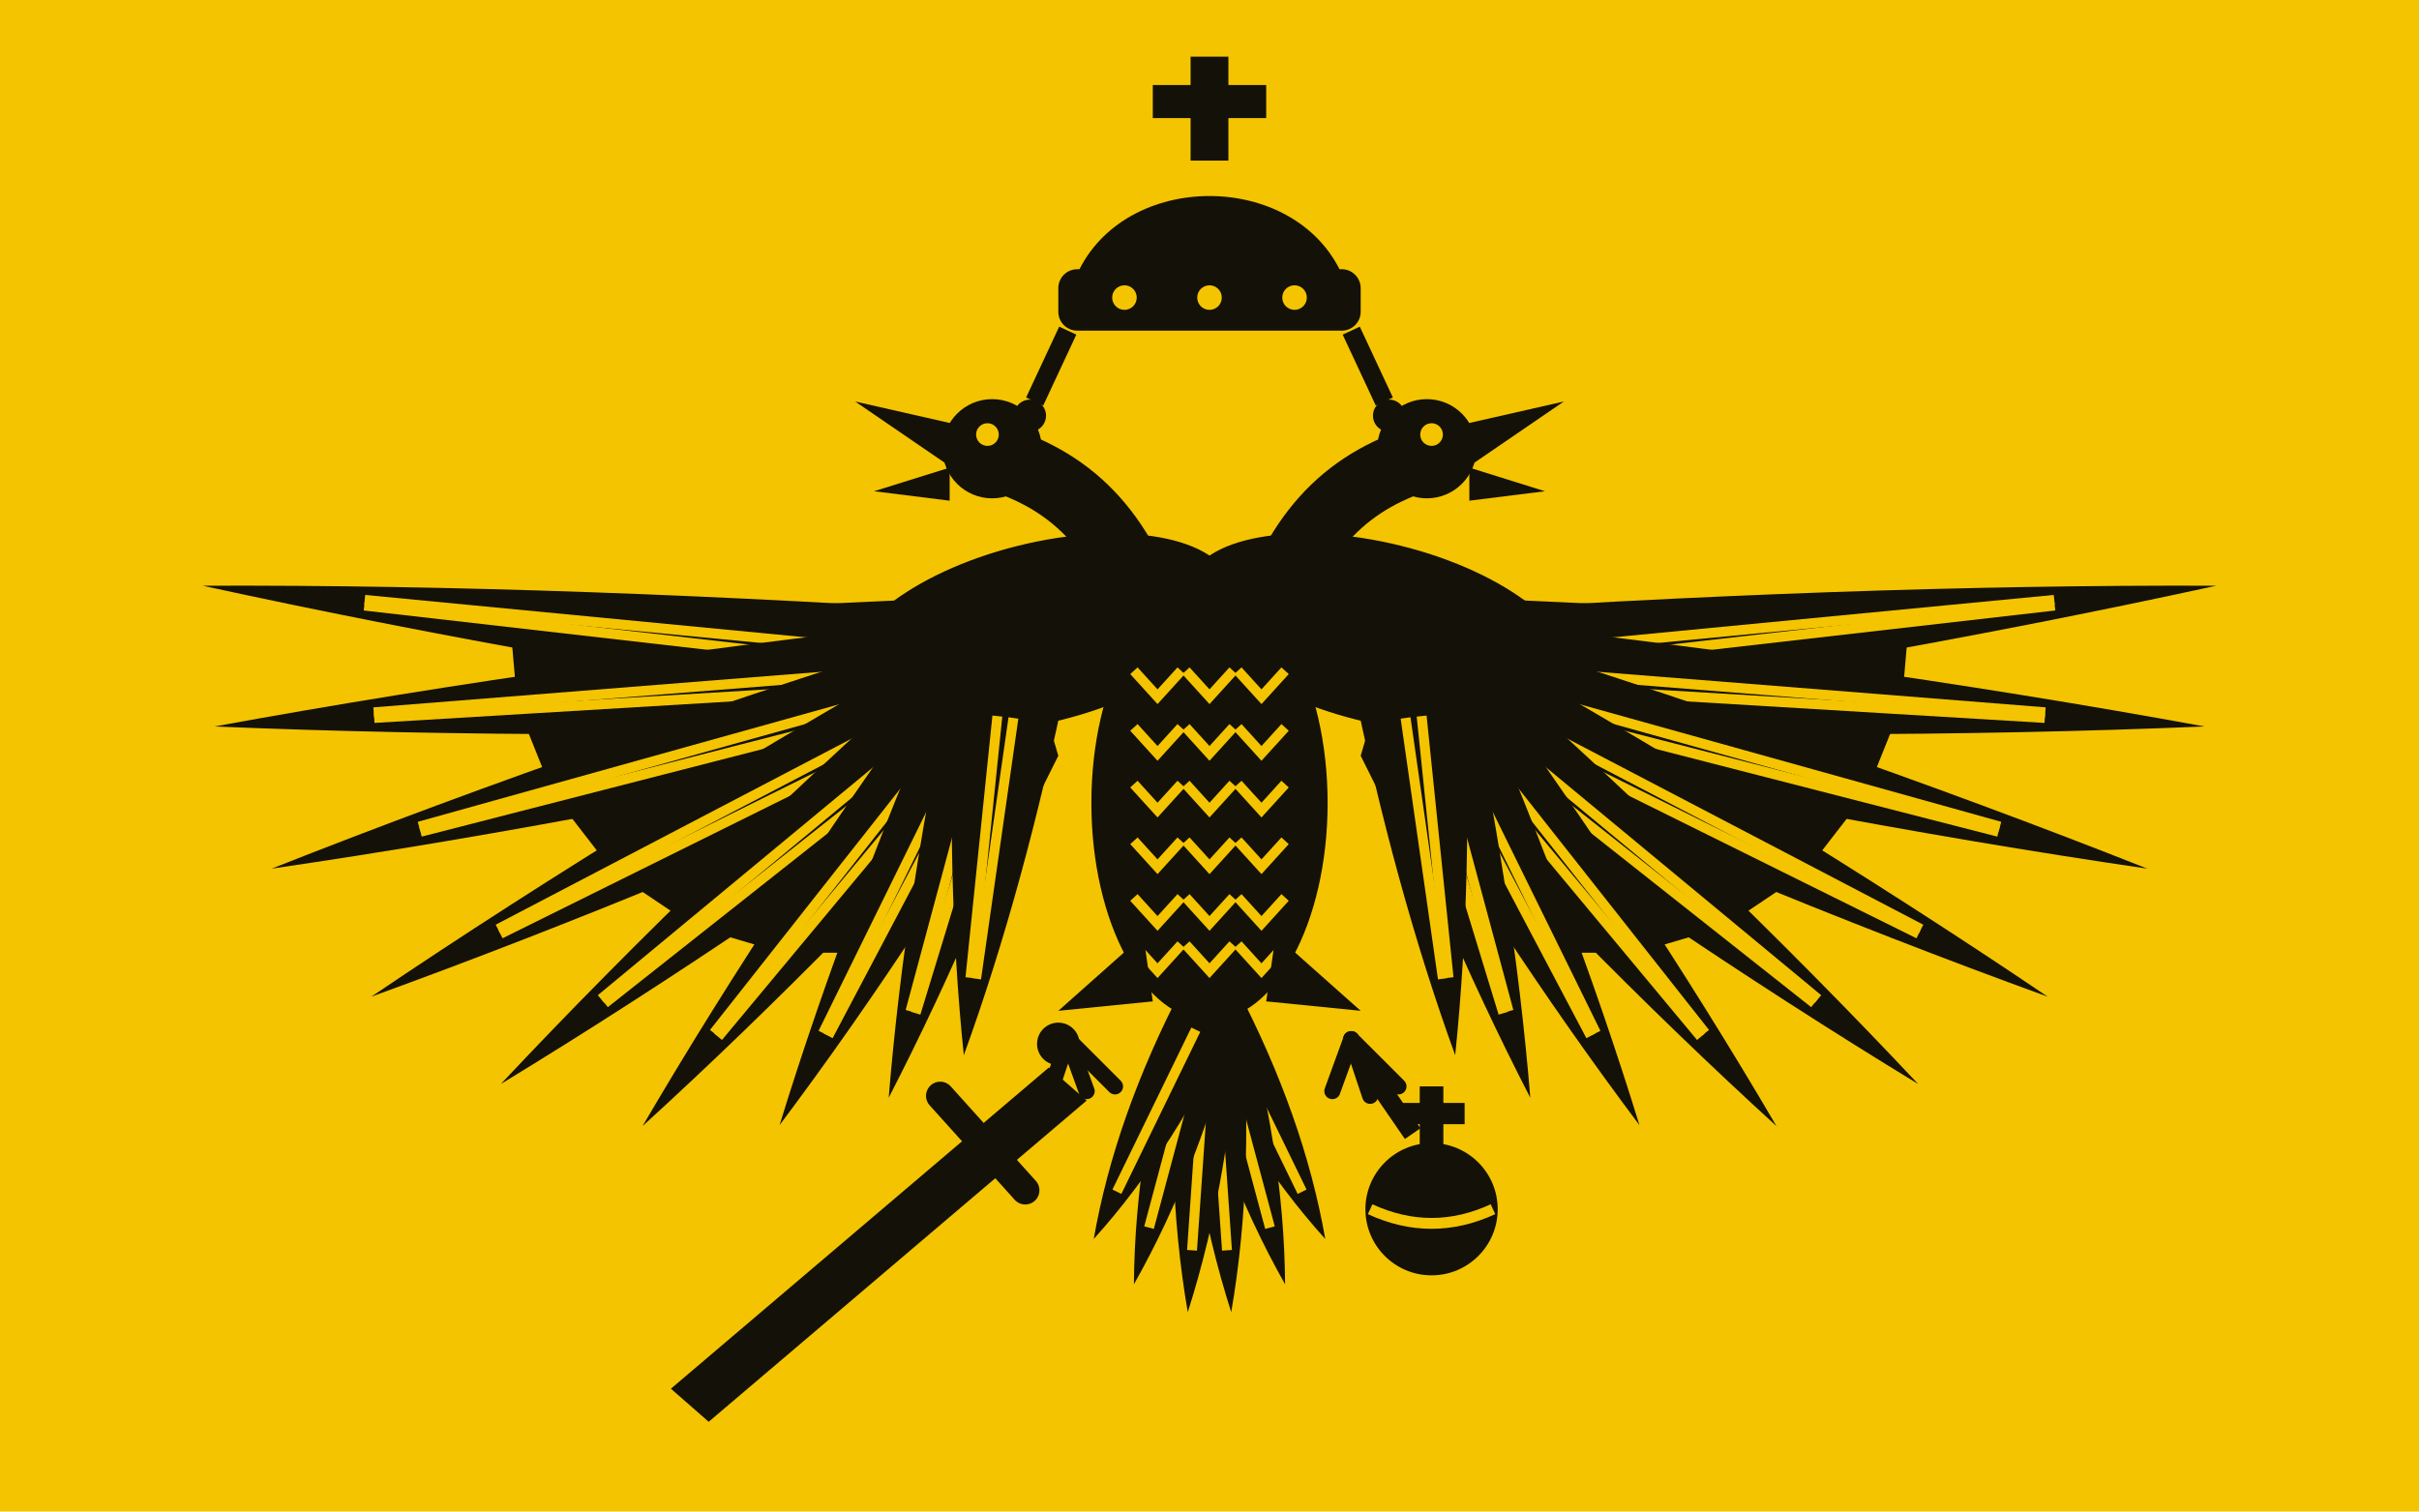
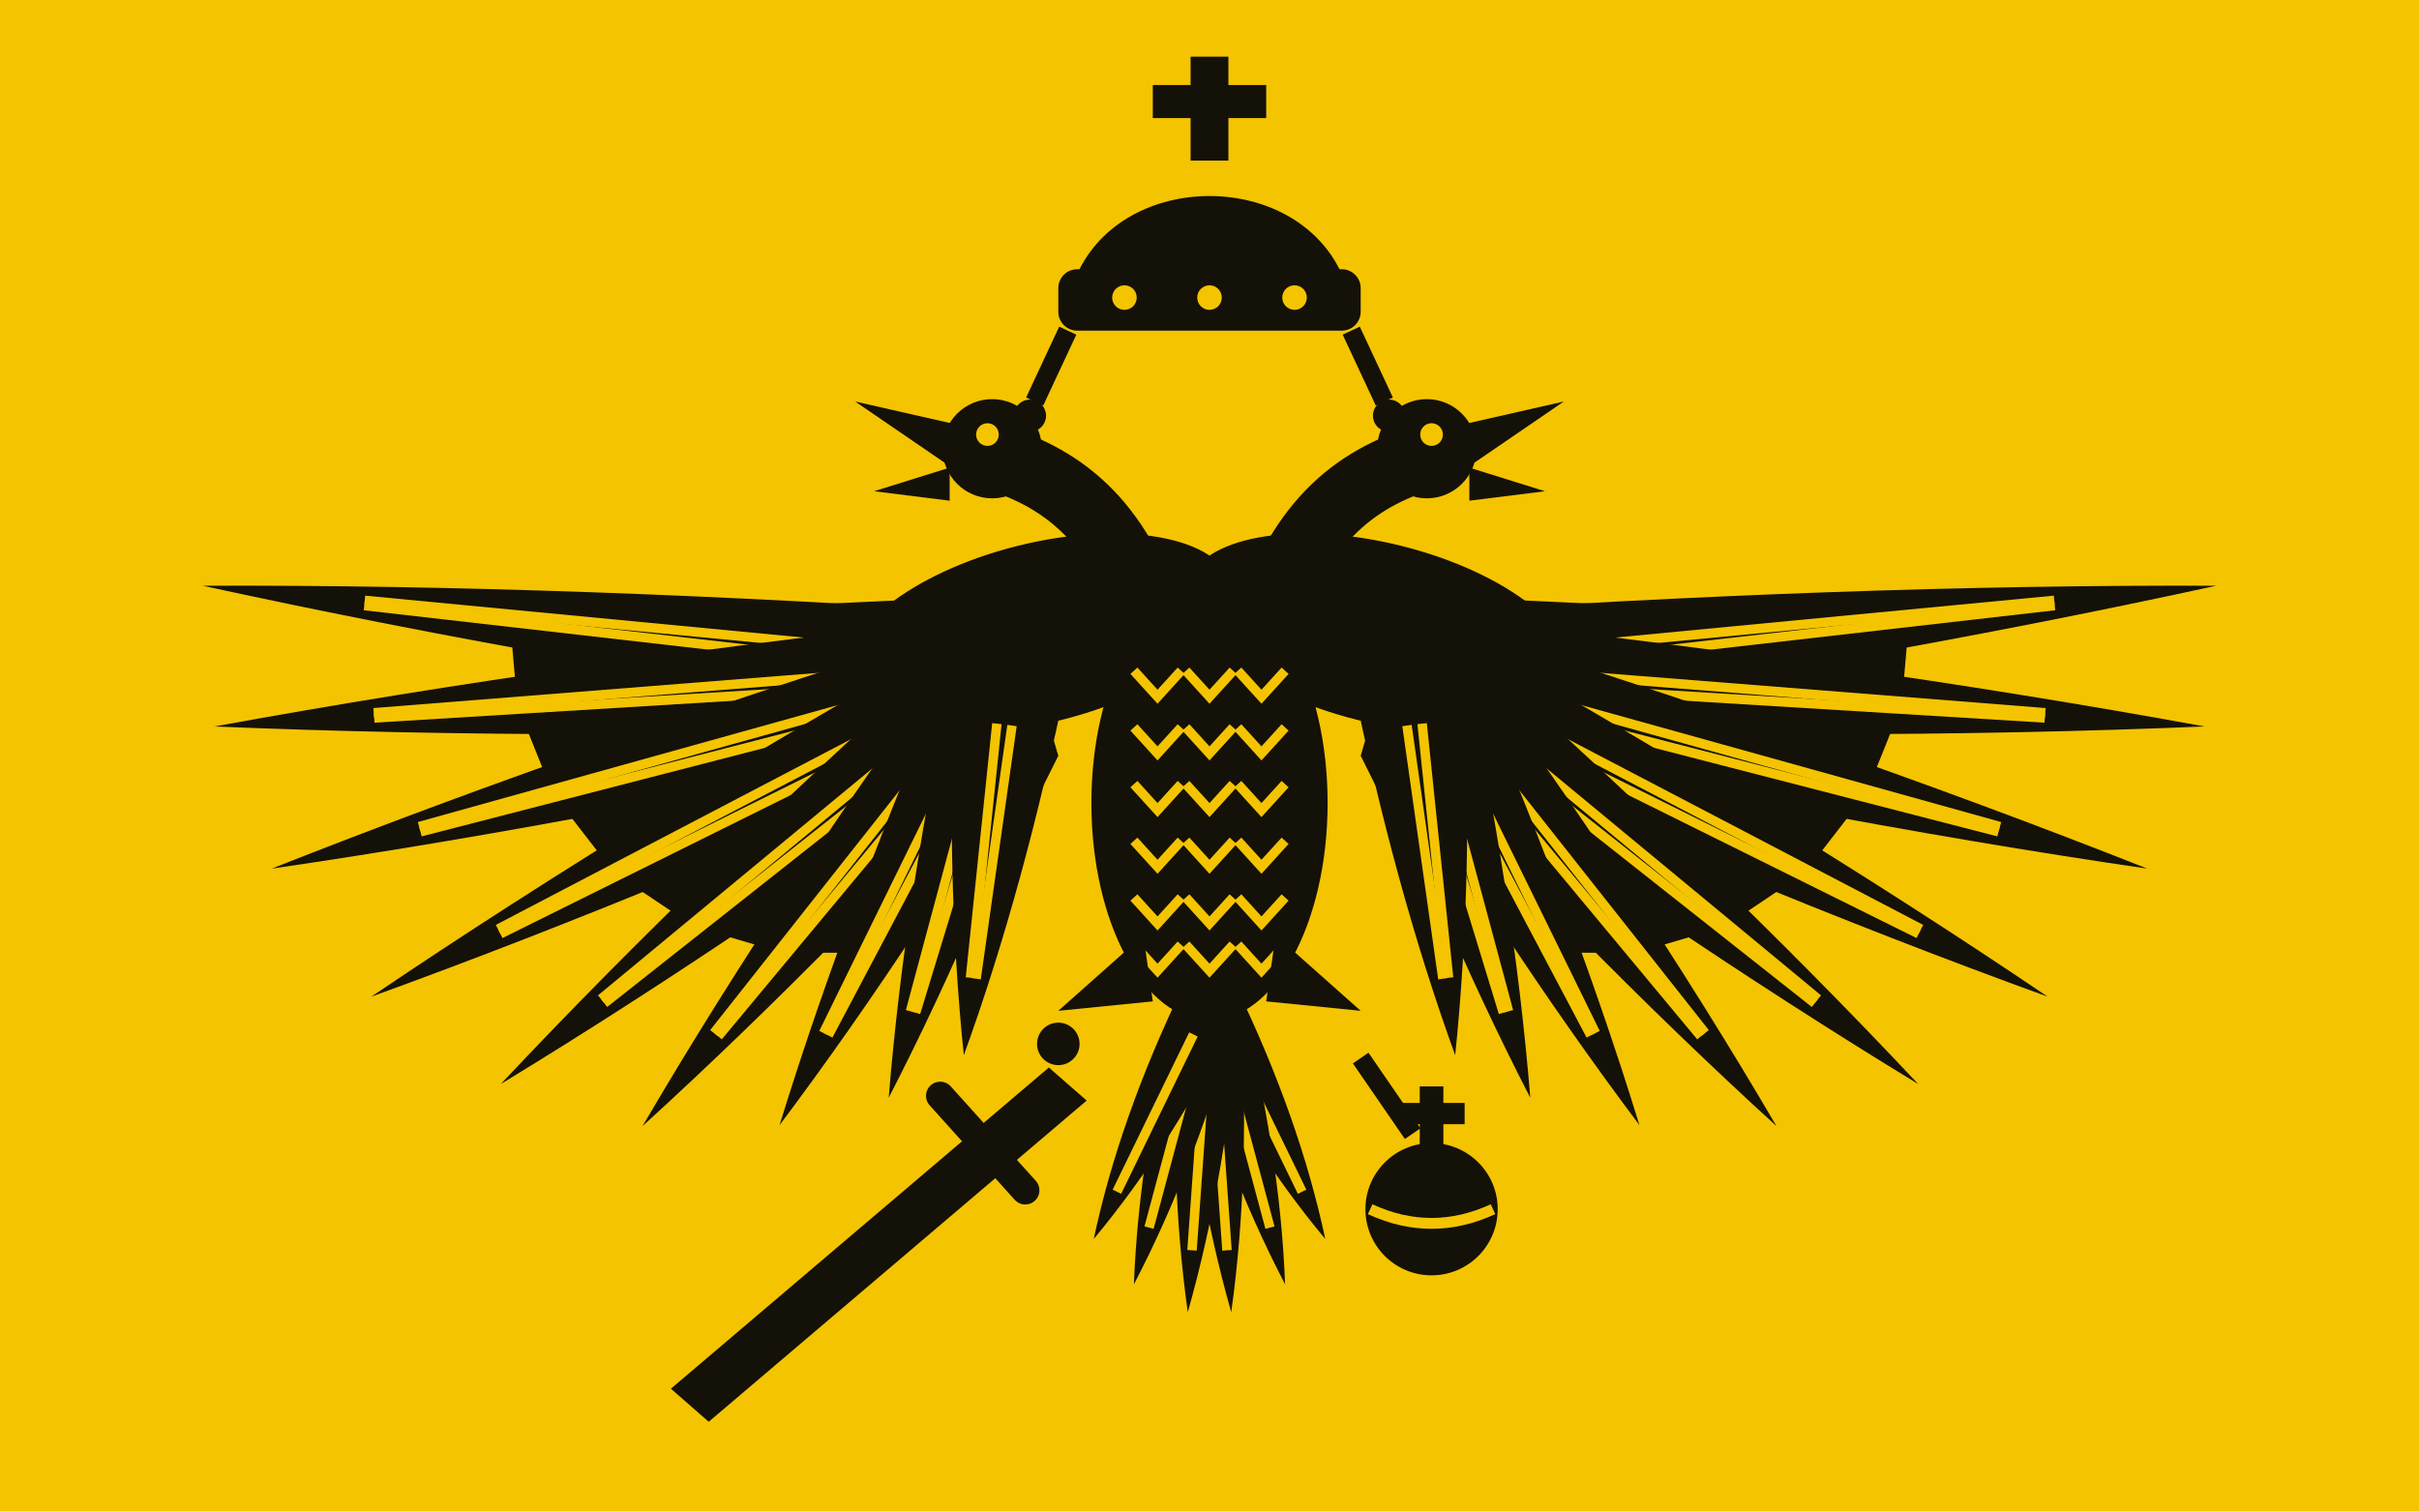
<svg xmlns="http://www.w3.org/2000/svg" viewBox="0 0 512 320">
  <defs />
  <rect width="512" height="320" fill="#F4C400" />
  <polygon points="298,126 404.1,130.9 402.5,149.3 395.0,168.0 382.0,184.8 365.0,196.2 346.4,201.7 328.4,201.7 314.1,198.0 304.2,192.5 288,160" fill="#141109" />
  <ellipse cx="292" cy="134" rx="42" ry="19" transform="rotate(14 292 134)" fill="#141109" />
  <path d="M299.3,153.9 Q393.0,140.6 469.1,124.0 Q391.2,123.7 296.7,130.1 Z" fill="#141109" />
-   <line x1="318.3" y1="138.2" x2="434.8" y2="127.0" stroke="#F4C400" stroke-width="2.1" />
-   <line x1="318.7" y1="141.5" x2="434.9" y2="128.2" stroke="#F4C400" stroke-width="2.1" />
+   <line x1="321.8" y1="137.9" x2="434.8" y2="127.1" stroke="#F4C400" stroke-width="2" />
+   <line x1="322.1" y1="141.1" x2="434.9" y2="128.2" stroke="#F4C400" stroke-width="2" />
  <path d="M297.2,154.0 Q390.1,157.0 466.6,153.8 Q391.3,140.0 298.8,130.0 Z" fill="#141109" />
-   <line x1="318.3" y1="141.7" x2="432.9" y2="150.8" stroke="#F4C400" stroke-width="2.1" />
-   <line x1="318.1" y1="145.1" x2="432.8" y2="152.0" stroke="#F4C400" stroke-width="2.1" />
+   <line x1="321.7" y1="142.1" x2="432.9" y2="150.9" stroke="#F4C400" stroke-width="2" />
+   <line x1="321.5" y1="145.2" x2="432.8" y2="152.0" stroke="#F4C400" stroke-width="2" />
  <path d="M294.9,153.6 Q381.9,173.3 454.5,183.9 Q386.3,156.9 301.1,130.4 Z" fill="#141109" />
-   <line x1="317.2" y1="145.4" x2="423.3" y2="175.0" stroke="#F4C400" stroke-width="2.1" />
-   <line x1="316.3" y1="148.7" x2="423.0" y2="176.1" stroke="#F4C400" stroke-width="2.1" />
+   <line x1="320.3" y1="146.3" x2="423.3" y2="175.0" stroke="#F4C400" stroke-width="2" />
+   <line x1="319.5" y1="149.4" x2="423.0" y2="176.1" stroke="#F4C400" stroke-width="2" />
  <path d="M292.6,152.7 Q368.6,187.5 433.4,211.0 Q376.3,172.4 303.4,131.3 Z" fill="#141109" />
-   <line x1="315.0" y1="148.8" x2="406.6" y2="196.7" stroke="#F4C400" stroke-width="2.1" />
-   <line x1="313.5" y1="151.8" x2="406.1" y2="197.7" stroke="#F4C400" stroke-width="2.1" />
+   <line x1="317.7" y1="150.2" x2="406.6" y2="196.7" stroke="#F4C400" stroke-width="2" />
+   <line x1="316.2" y1="153.1" x2="406.1" y2="197.7" stroke="#F4C400" stroke-width="2" />
  <path d="M290.4,151.3 Q352.1,196.7 406.0,229.5 Q362.8,183.5 305.6,132.7 Z" fill="#141109" />
-   <line x1="312.0" y1="151.2" x2="384.8" y2="211.5" stroke="#F4C400" stroke-width="2.1" />
-   <line x1="309.9" y1="153.8" x2="384.0" y2="212.4" stroke="#F4C400" stroke-width="2.1" />
+   <line x1="314.1" y1="153.0" x2="384.8" y2="211.5" stroke="#F4C400" stroke-width="2" />
+   <line x1="312.1" y1="155.5" x2="384.1" y2="212.4" stroke="#F4C400" stroke-width="2" />
  <path d="M288.7,149.6 Q334.3,200.4 376.0,238.4 Q347.5,189.7 307.3,134.4 Z" fill="#141109" />
-   <line x1="308.7" y1="152.5" x2="360.9" y2="218.7" stroke="#F4C400" stroke-width="2.1" />
-   <line x1="306.0" y1="154.6" x2="360.0" y2="219.5" stroke="#F4C400" stroke-width="2.1" />
+   <line x1="310.2" y1="154.5" x2="360.9" y2="218.7" stroke="#F4C400" stroke-width="2" />
+   <line x1="307.7" y1="156.5" x2="360.0" y2="219.4" stroke="#F4C400" stroke-width="2" />
  <path d="M287.3,147.4 Q317.4,198.8 347.0,238.2 Q332.5,191.1 308.7,136.6 Z" fill="#141109" />
-   <line x1="305.4" y1="152.8" x2="337.8" y2="218.7" stroke="#F4C400" stroke-width="2.1" />
-   <line x1="302.4" y1="154.3" x2="336.7" y2="219.3" stroke="#F4C400" stroke-width="2.1" />
+   <line x1="306.3" y1="154.7" x2="337.7" y2="218.7" stroke="#F4C400" stroke-width="2" />
+   <line x1="303.4" y1="156.2" x2="336.7" y2="219.2" stroke="#F4C400" stroke-width="2" />
  <path d="M286.5,145.3 Q304.1,194.0 323.9,232.4 Q320.4,189.4 309.5,138.7 Z" fill="#141109" />
-   <line x1="302.7" y1="152.4" x2="319.3" y2="214.1" stroke="#F4C400" stroke-width="2.1" />
-   <line x1="299.5" y1="153.3" x2="318.2" y2="214.5" stroke="#F4C400" stroke-width="2.1" />
+   <line x1="303.2" y1="154.2" x2="319.3" y2="214.1" stroke="#F4C400" stroke-width="2" />
+   <line x1="300.1" y1="155.1" x2="318.2" y2="214.4" stroke="#F4C400" stroke-width="2" />
  <path d="M286.1,143.5 Q295.1,187.8 308.0,223.4 Q311.9,185.7 309.9,140.5 Z" fill="#141109" />
-   <line x1="300.9" y1="151.6" x2="306.6" y2="207.0" stroke="#F4C400" stroke-width="2.1" />
-   <line x1="297.5" y1="152.0" x2="305.4" y2="207.2" stroke="#F4C400" stroke-width="2.1" />
+   <line x1="301.0" y1="153.2" x2="306.6" y2="207.0" stroke="#F4C400" stroke-width="2" />
+   <line x1="297.8" y1="153.6" x2="305.4" y2="207.2" stroke="#F4C400" stroke-width="2" />
  <path d="M266,140 C272,116 282,104 298,98" stroke="#141109" stroke-width="14" fill="none" stroke-linecap="round" />
  <circle cx="302" cy="95" r="10.5" fill="#141109" />
  <path d="M309,90 L331,85 L312,98 Z" fill="#141109" />
  <path d="M311,99 L327,104 L311,106 Z" fill="#141109" />
  <circle cx="303" cy="92" r="2.4" fill="#F4C400" />
  <g transform="translate(512,0) scale(-1,1)">
    <polygon points="298,126 404.1,130.9 402.5,149.3 395.0,168.0 382.0,184.8 365.0,196.2 346.4,201.7 328.4,201.7 314.1,198.0 304.2,192.5 288,160" fill="#141109" />
    <ellipse cx="292" cy="134" rx="42" ry="19" transform="rotate(14 292 134)" fill="#141109" />
    <path d="M299.3,153.9 Q393.0,140.6 469.1,124.0 Q391.2,123.7 296.7,130.1 Z" fill="#141109" />
-     <line x1="318.3" y1="138.2" x2="434.8" y2="127.0" stroke="#F4C400" stroke-width="2.1" />
-     <line x1="318.7" y1="141.5" x2="434.9" y2="128.2" stroke="#F4C400" stroke-width="2.1" />
+     <line x1="321.8" y1="137.9" x2="434.8" y2="127.1" stroke="#F4C400" stroke-width="2" />
+     <line x1="322.1" y1="141.1" x2="434.9" y2="128.2" stroke="#F4C400" stroke-width="2" />
    <path d="M297.2,154.0 Q390.1,157.0 466.6,153.8 Q391.3,140.0 298.8,130.0 Z" fill="#141109" />
-     <line x1="318.3" y1="141.7" x2="432.9" y2="150.8" stroke="#F4C400" stroke-width="2.1" />
-     <line x1="318.1" y1="145.1" x2="432.8" y2="152.0" stroke="#F4C400" stroke-width="2.1" />
+     <line x1="321.7" y1="142.1" x2="432.9" y2="150.9" stroke="#F4C400" stroke-width="2" />
+     <line x1="321.5" y1="145.2" x2="432.8" y2="152.0" stroke="#F4C400" stroke-width="2" />
    <path d="M294.9,153.6 Q381.9,173.3 454.5,183.9 Q386.3,156.9 301.1,130.4 Z" fill="#141109" />
-     <line x1="317.2" y1="145.4" x2="423.3" y2="175.0" stroke="#F4C400" stroke-width="2.1" />
-     <line x1="316.3" y1="148.7" x2="423.0" y2="176.1" stroke="#F4C400" stroke-width="2.1" />
+     <line x1="320.3" y1="146.3" x2="423.3" y2="175.0" stroke="#F4C400" stroke-width="2" />
+     <line x1="319.5" y1="149.4" x2="423.0" y2="176.1" stroke="#F4C400" stroke-width="2" />
    <path d="M292.6,152.7 Q368.6,187.5 433.4,211.0 Q376.3,172.4 303.4,131.3 Z" fill="#141109" />
-     <line x1="315.0" y1="148.8" x2="406.6" y2="196.7" stroke="#F4C400" stroke-width="2.1" />
-     <line x1="313.5" y1="151.8" x2="406.1" y2="197.7" stroke="#F4C400" stroke-width="2.1" />
+     <line x1="317.7" y1="150.2" x2="406.6" y2="196.7" stroke="#F4C400" stroke-width="2" />
+     <line x1="316.2" y1="153.1" x2="406.1" y2="197.7" stroke="#F4C400" stroke-width="2" />
    <path d="M290.4,151.3 Q352.1,196.7 406.0,229.5 Q362.8,183.5 305.6,132.7 Z" fill="#141109" />
-     <line x1="312.0" y1="151.2" x2="384.8" y2="211.5" stroke="#F4C400" stroke-width="2.1" />
-     <line x1="309.9" y1="153.8" x2="384.0" y2="212.4" stroke="#F4C400" stroke-width="2.1" />
+     <line x1="314.1" y1="153.0" x2="384.8" y2="211.5" stroke="#F4C400" stroke-width="2" />
+     <line x1="312.1" y1="155.5" x2="384.1" y2="212.4" stroke="#F4C400" stroke-width="2" />
    <path d="M288.7,149.6 Q334.3,200.4 376.0,238.4 Q347.5,189.7 307.3,134.4 Z" fill="#141109" />
-     <line x1="308.7" y1="152.5" x2="360.9" y2="218.7" stroke="#F4C400" stroke-width="2.1" />
-     <line x1="306.0" y1="154.6" x2="360.0" y2="219.5" stroke="#F4C400" stroke-width="2.1" />
+     <line x1="310.2" y1="154.5" x2="360.9" y2="218.7" stroke="#F4C400" stroke-width="2" />
+     <line x1="307.7" y1="156.5" x2="360.0" y2="219.4" stroke="#F4C400" stroke-width="2" />
    <path d="M287.3,147.4 Q317.4,198.8 347.0,238.2 Q332.5,191.1 308.7,136.6 Z" fill="#141109" />
-     <line x1="305.4" y1="152.8" x2="337.8" y2="218.7" stroke="#F4C400" stroke-width="2.1" />
-     <line x1="302.4" y1="154.3" x2="336.7" y2="219.3" stroke="#F4C400" stroke-width="2.1" />
+     <line x1="306.3" y1="154.7" x2="337.7" y2="218.7" stroke="#F4C400" stroke-width="2" />
+     <line x1="303.4" y1="156.2" x2="336.7" y2="219.2" stroke="#F4C400" stroke-width="2" />
    <path d="M286.5,145.3 Q304.1,194.0 323.9,232.4 Q320.4,189.4 309.5,138.7 Z" fill="#141109" />
-     <line x1="302.7" y1="152.4" x2="319.3" y2="214.1" stroke="#F4C400" stroke-width="2.1" />
-     <line x1="299.5" y1="153.3" x2="318.2" y2="214.5" stroke="#F4C400" stroke-width="2.1" />
+     <line x1="303.2" y1="154.2" x2="319.3" y2="214.1" stroke="#F4C400" stroke-width="2" />
+     <line x1="300.1" y1="155.1" x2="318.2" y2="214.4" stroke="#F4C400" stroke-width="2" />
    <path d="M286.1,143.5 Q295.1,187.8 308.0,223.4 Q311.9,185.7 309.9,140.5 Z" fill="#141109" />
-     <line x1="300.9" y1="151.6" x2="306.6" y2="207.0" stroke="#F4C400" stroke-width="2.1" />
-     <line x1="297.5" y1="152.0" x2="305.4" y2="207.2" stroke="#F4C400" stroke-width="2.1" />
+     <line x1="301.0" y1="153.2" x2="306.6" y2="207.0" stroke="#F4C400" stroke-width="2" />
+     <line x1="297.8" y1="153.6" x2="305.4" y2="207.2" stroke="#F4C400" stroke-width="2" />
    <path d="M266,140 C272,116 282,104 298,98" stroke="#141109" stroke-width="14" fill="none" stroke-linecap="round" />
    <circle cx="302" cy="95" r="10.5" fill="#141109" />
    <path d="M309,90 L331,85 L312,98 Z" fill="#141109" />
    <path d="M311,99 L327,104 L311,106 Z" fill="#141109" />
    <circle cx="303" cy="92" r="2.4" fill="#F4C400" />
  </g>
  <path d="M242,202 L270,202 L256,224 Z" fill="#141109" />
-   <path d="M250.2,214.8 Q263.0,242.9 280.5,262.3 Q276.0,236.5 261.8,209.2 Z" fill="#141109" />
-   <line x1="258.9" y1="218.0" x2="275.6" y2="252.3" stroke="#F4C400" stroke-width="2.1" />
-   <path d="M249.7,213.7 Q257.8,246.8 272.0,271.9 Q271.8,243.1 262.3,210.3 Z" fill="#141109" />
-   <line x1="257.9" y1="219.2" x2="268.8" y2="259.9" stroke="#F4C400" stroke-width="2.1" />
-   <path d="M249.5,212.5 Q251.3,248.7 260.6,277.8 Q265.8,247.7 262.5,211.5 Z" fill="#141109" />
-   <line x1="256.6" y1="219.9" x2="259.7" y2="264.7" stroke="#F4C400" stroke-width="2.1" />
-   <path d="M249.5,211.5 Q246.2,247.7 251.4,277.8 Q260.7,248.7 262.5,212.5 Z" fill="#141109" />
-   <line x1="255.4" y1="219.9" x2="252.3" y2="264.7" stroke="#F4C400" stroke-width="2.1" />
-   <path d="M249.7,210.3 Q240.2,243.1 240.0,271.9 Q254.2,246.8 262.3,213.7 Z" fill="#141109" />
-   <line x1="254.1" y1="219.2" x2="243.2" y2="259.9" stroke="#F4C400" stroke-width="2.1" />
-   <path d="M250.2,209.2 Q236.0,236.5 231.5,262.3 Q249.0,242.9 261.8,214.8 Z" fill="#141109" />
-   <line x1="253.1" y1="218.0" x2="236.4" y2="252.3" stroke="#F4C400" stroke-width="2.1" />
+   <path d="M250.2,214.8 Q263.9,242.4 280.5,262.3 Q275.1,236.9 261.8,209.2 Z" fill="#141109" />
+   <line x1="259.4" y1="219.0" x2="275.6" y2="252.3" stroke="#F4C400" stroke-width="2" />
+   <path d="M249.7,213.7 Q258.8,246.6 272.0,271.9 Q270.9,243.3 262.3,210.3 Z" fill="#141109" />
+   <line x1="258.2" y1="220.4" x2="268.8" y2="259.9" stroke="#F4C400" stroke-width="2" />
+   <path d="M249.5,212.5 Q252.3,248.6 260.6,277.8 Q264.8,247.8 262.5,211.5 Z" fill="#141109" />
+   <line x1="256.6" y1="221.2" x2="259.7" y2="264.7" stroke="#F4C400" stroke-width="2" />
+   <path d="M249.5,211.5 Q247.2,247.8 251.4,277.8 Q259.7,248.6 262.5,212.5 Z" fill="#141109" />
+   <line x1="255.4" y1="221.2" x2="252.3" y2="264.7" stroke="#F4C400" stroke-width="2" />
+   <path d="M249.7,210.3 Q241.1,243.3 240.0,271.9 Q253.2,246.6 262.3,213.7 Z" fill="#141109" />
+   <line x1="253.8" y1="220.4" x2="243.2" y2="259.9" stroke="#F4C400" stroke-width="2" />
+   <path d="M250.2,209.2 Q236.9,236.9 231.5,262.3 Q248.1,242.4 261.8,214.8 Z" fill="#141109" />
+   <line x1="252.6" y1="219.0" x2="236.4" y2="252.3" stroke="#F4C400" stroke-width="2" />
  <ellipse cx="256" cy="170" rx="25" ry="46" fill="#141109" />
-   <path d="M240,142 L245,147.5 L250,142" stroke="#F4C400" stroke-width="2.1" fill="none" />
-   <path d="M251,142 L256,147.5 L261,142" stroke="#F4C400" stroke-width="2.1" fill="none" />
-   <path d="M262,142 L267,147.5 L272,142" stroke="#F4C400" stroke-width="2.1" fill="none" />
-   <path d="M240,154 L245,159.5 L250,154" stroke="#F4C400" stroke-width="2.1" fill="none" />
-   <path d="M251,154 L256,159.5 L261,154" stroke="#F4C400" stroke-width="2.1" fill="none" />
-   <path d="M262,154 L267,159.5 L272,154" stroke="#F4C400" stroke-width="2.1" fill="none" />
-   <path d="M240,166 L245,171.5 L250,166" stroke="#F4C400" stroke-width="2.1" fill="none" />
-   <path d="M251,166 L256,171.5 L261,166" stroke="#F4C400" stroke-width="2.1" fill="none" />
-   <path d="M262,166 L267,171.5 L272,166" stroke="#F4C400" stroke-width="2.1" fill="none" />
-   <path d="M240,178 L245,183.5 L250,178" stroke="#F4C400" stroke-width="2.1" fill="none" />
-   <path d="M251,178 L256,183.5 L261,178" stroke="#F4C400" stroke-width="2.1" fill="none" />
-   <path d="M262,178 L267,183.5 L272,178" stroke="#F4C400" stroke-width="2.1" fill="none" />
-   <path d="M240,190 L245,195.5 L250,190" stroke="#F4C400" stroke-width="2.1" fill="none" />
-   <path d="M251,190 L256,195.5 L261,190" stroke="#F4C400" stroke-width="2.1" fill="none" />
-   <path d="M262,190 L267,195.5 L272,190" stroke="#F4C400" stroke-width="2.1" fill="none" />
-   <path d="M240,200 L245,205.5 L250,200" stroke="#F4C400" stroke-width="2.1" fill="none" />
-   <path d="M251,200 L256,205.5 L261,200" stroke="#F4C400" stroke-width="2.1" fill="none" />
-   <path d="M262,200 L267,205.5 L272,200" stroke="#F4C400" stroke-width="2.1" fill="none" />
+   <path d="M240,142 L245,147.5 L250,142" stroke="#F4C400" stroke-width="2" fill="none" />
+   <path d="M251,142 L256,147.5 L261,142" stroke="#F4C400" stroke-width="2" fill="none" />
+   <path d="M262,142 L267,147.5 L272,142" stroke="#F4C400" stroke-width="2" fill="none" />
+   <path d="M240,154 L245,159.5 L250,154" stroke="#F4C400" stroke-width="2" fill="none" />
+   <path d="M251,154 L256,159.5 L261,154" stroke="#F4C400" stroke-width="2" fill="none" />
+   <path d="M262,154 L267,159.5 L272,154" stroke="#F4C400" stroke-width="2" fill="none" />
+   <path d="M240,166 L245,171.5 L250,166" stroke="#F4C400" stroke-width="2" fill="none" />
+   <path d="M251,166 L256,171.5 L261,166" stroke="#F4C400" stroke-width="2" fill="none" />
+   <path d="M262,166 L267,171.5 L272,166" stroke="#F4C400" stroke-width="2" fill="none" />
+   <path d="M240,178 L245,183.5 L250,178" stroke="#F4C400" stroke-width="2" fill="none" />
+   <path d="M251,178 L256,183.5 L261,178" stroke="#F4C400" stroke-width="2" fill="none" />
+   <path d="M262,178 L267,183.5 L272,178" stroke="#F4C400" stroke-width="2" fill="none" />
+   <path d="M240,190 L245,195.5 L250,190" stroke="#F4C400" stroke-width="2" fill="none" />
+   <path d="M251,190 L256,195.5 L261,190" stroke="#F4C400" stroke-width="2" fill="none" />
+   <path d="M262,190 L267,195.5 L272,190" stroke="#F4C400" stroke-width="2" fill="none" />
+   <path d="M240,200 L245,205.5 L250,200" stroke="#F4C400" stroke-width="2" fill="none" />
+   <path d="M251,200 L256,205.5 L261,200" stroke="#F4C400" stroke-width="2" fill="none" />
+   <path d="M262,200 L267,205.5 L272,200" stroke="#F4C400" stroke-width="2" fill="none" />
  <rect x="252" y="12" width="8" height="22" fill="#141109" />
  <rect x="244" y="18" width="24" height="7" fill="#141109" />
  <path d="M228,58 C238,36 274,36 284,58 Z" fill="#141109" />
  <rect x="224" y="57" width="64" height="13" rx="4" fill="#141109" />
  <circle cx="238" cy="63" r="2.6" fill="#F4C400" />
  <circle cx="256" cy="63" r="2.6" fill="#F4C400" />
  <circle cx="274" cy="63" r="2.6" fill="#F4C400" />
  <line x1="226" y1="70" x2="219" y2="85" stroke="#141109" stroke-width="4" />
  <circle cx="218" cy="88" r="3.4" fill="#141109" />
  <line x1="286" y1="70" x2="293" y2="85" stroke="#141109" stroke-width="4" />
  <circle cx="294" cy="88" r="3.4" fill="#141109" />
  <path d="M242,198 L224,214 L244,212 Z" fill="#141109" />
  <path d="M270,198 L288,214 L268,212 Z" fill="#141109" />
-   <line x1="226" y1="220" x2="236" y2="230" stroke="#141109" stroke-width="3.4" stroke-linecap="round" />
-   <line x1="226" y1="220" x2="222" y2="232" stroke="#141109" stroke-width="3.4" stroke-linecap="round" />
-   <line x1="226" y1="220" x2="230" y2="231" stroke="#141109" stroke-width="3.4" stroke-linecap="round" />
-   <line x1="286" y1="220" x2="296" y2="230" stroke="#141109" stroke-width="3.4" stroke-linecap="round" />
-   <line x1="286" y1="220" x2="290" y2="232" stroke="#141109" stroke-width="3.4" stroke-linecap="round" />
-   <line x1="286" y1="220" x2="282" y2="231" stroke="#141109" stroke-width="3.4" stroke-linecap="round" />
  <path d="M222,226 L230,233 L150,301 L142,294 Z" fill="#141109" />
  <line x1="199" y1="232" x2="217" y2="252" stroke="#141109" stroke-width="6" stroke-linecap="round" />
  <circle cx="224" cy="221" r="4.5" fill="#141109" />
  <line x1="288" y1="224" x2="299" y2="240" stroke="#141109" stroke-width="4" />
  <circle cx="303" cy="256" r="14" fill="#141109" />
  <path d="M290,256 Q303,262 316,256" stroke="#F4C400" stroke-width="2.3" fill="none" />
  <rect x="300.5" y="230" width="5" height="13" fill="#141109" />
  <rect x="296" y="233.5" width="14" height="4.5" fill="#141109" />
</svg>
